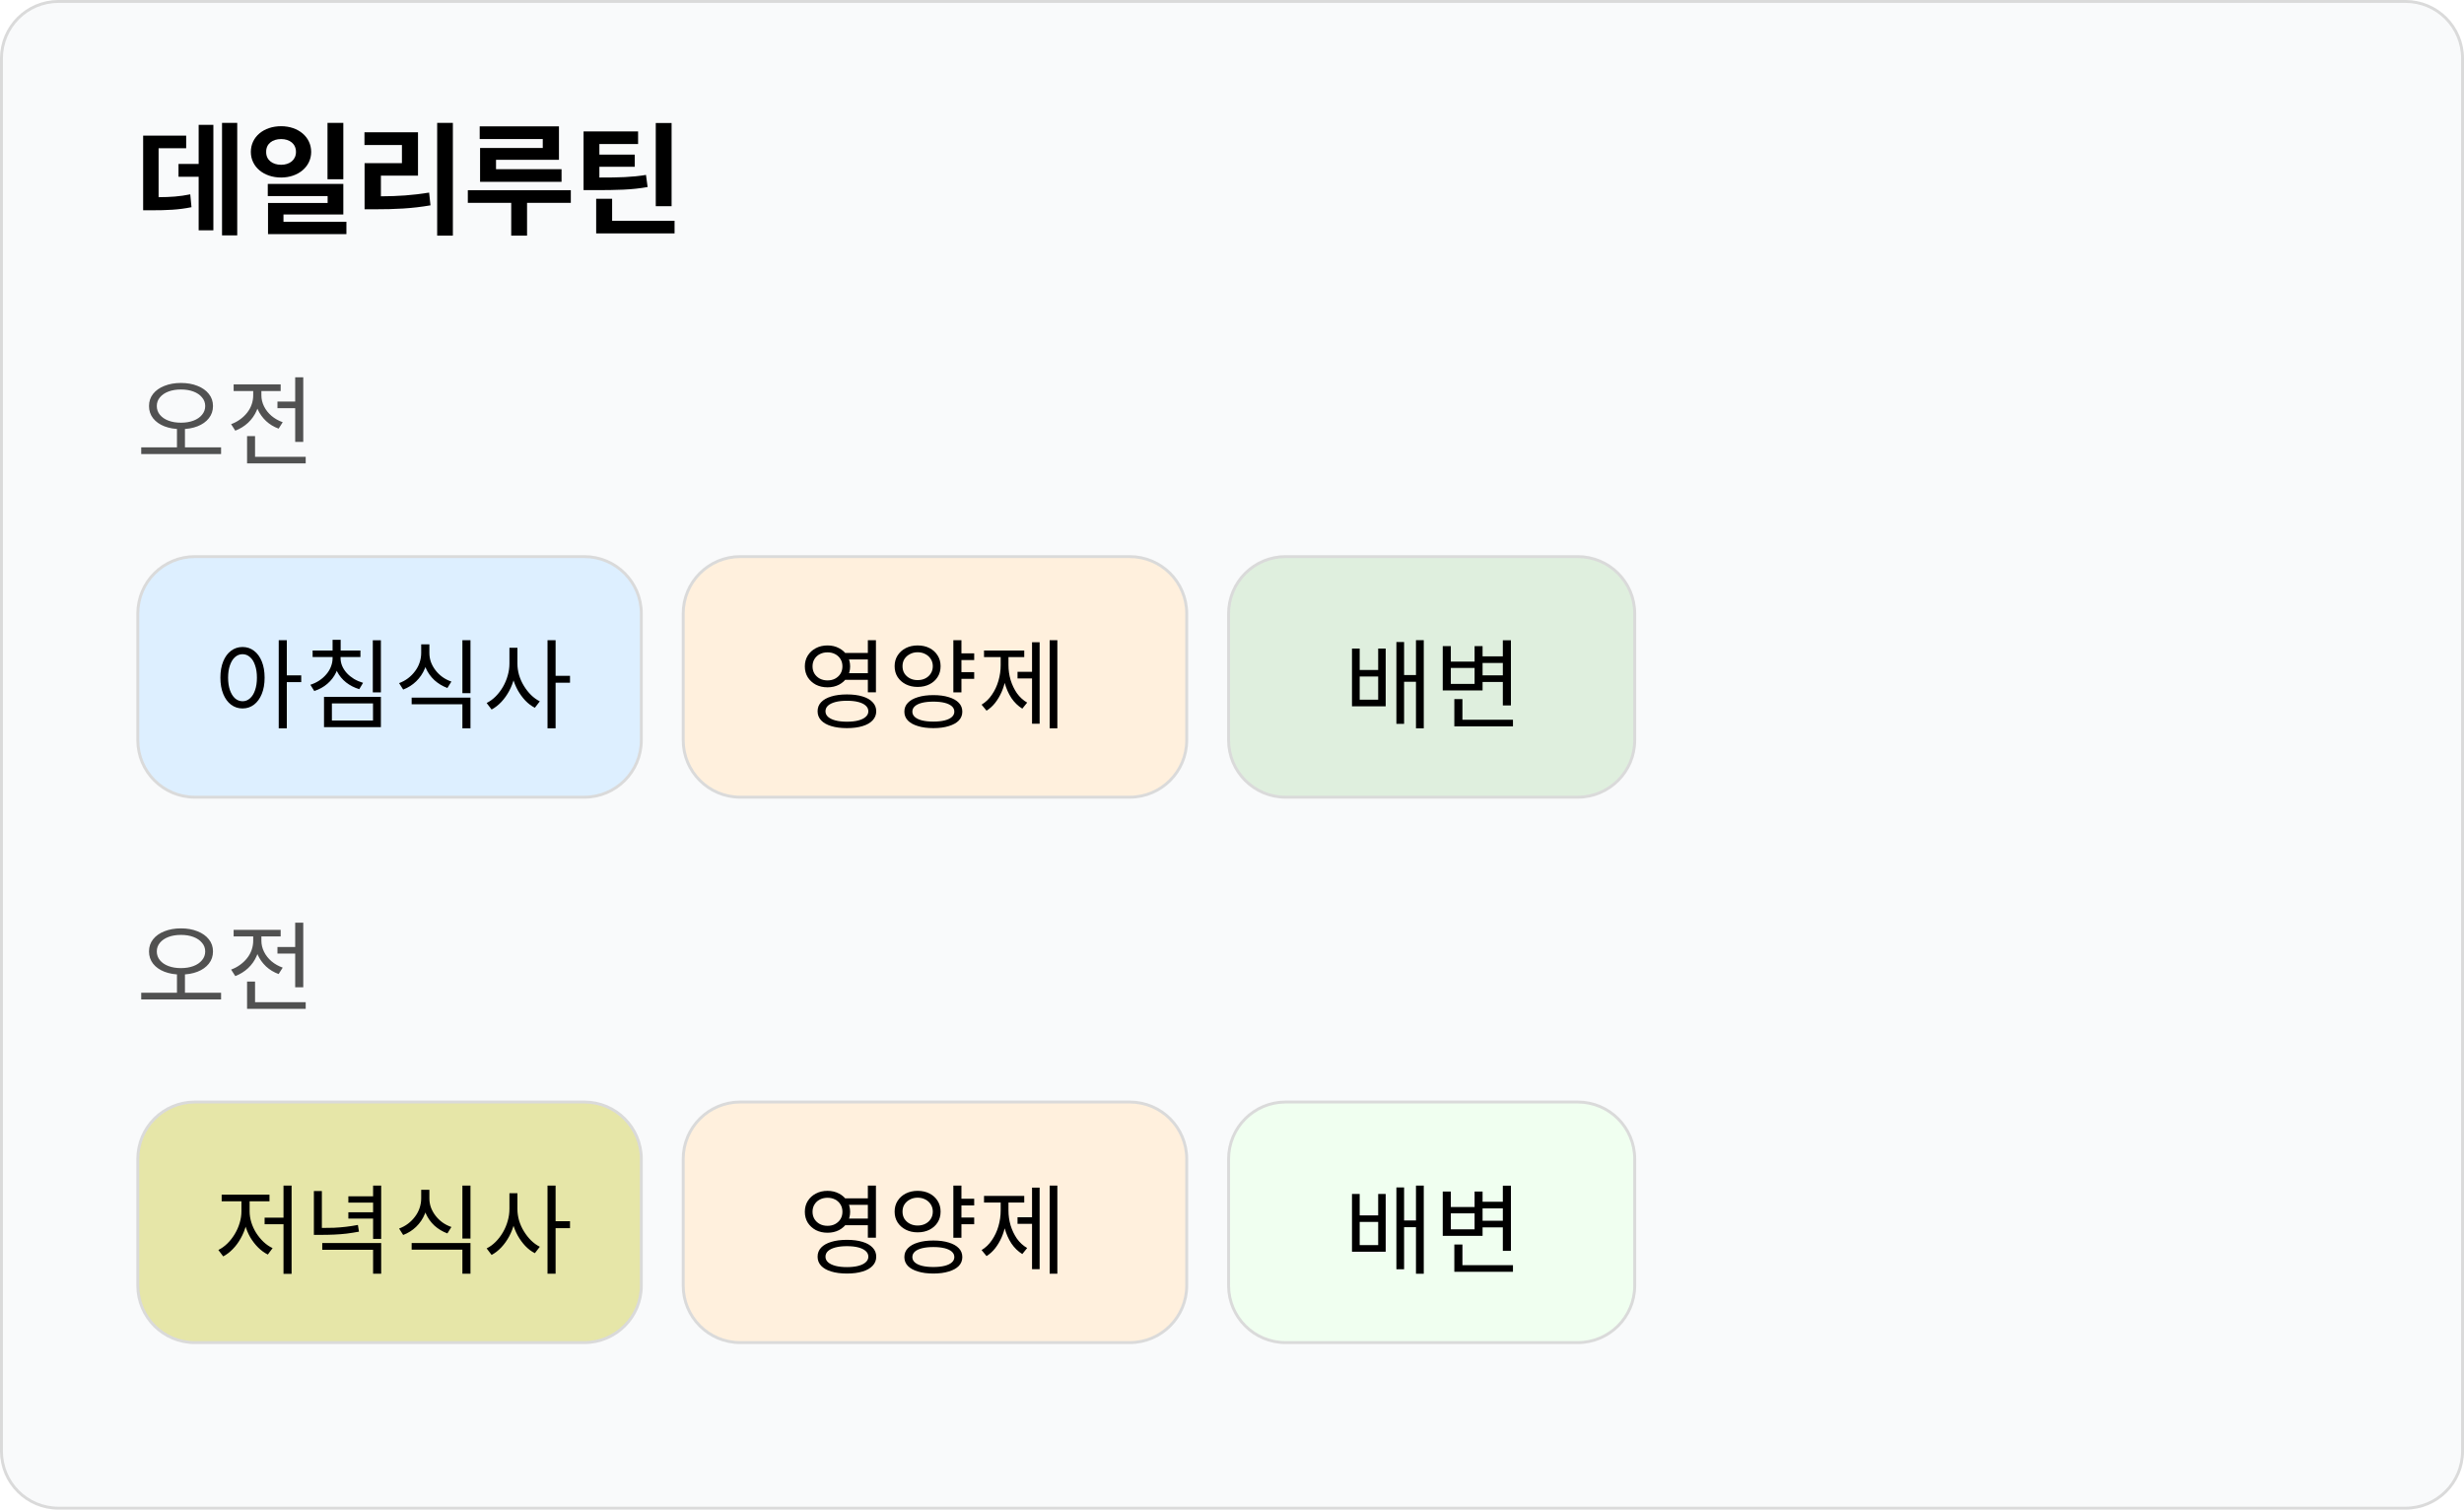
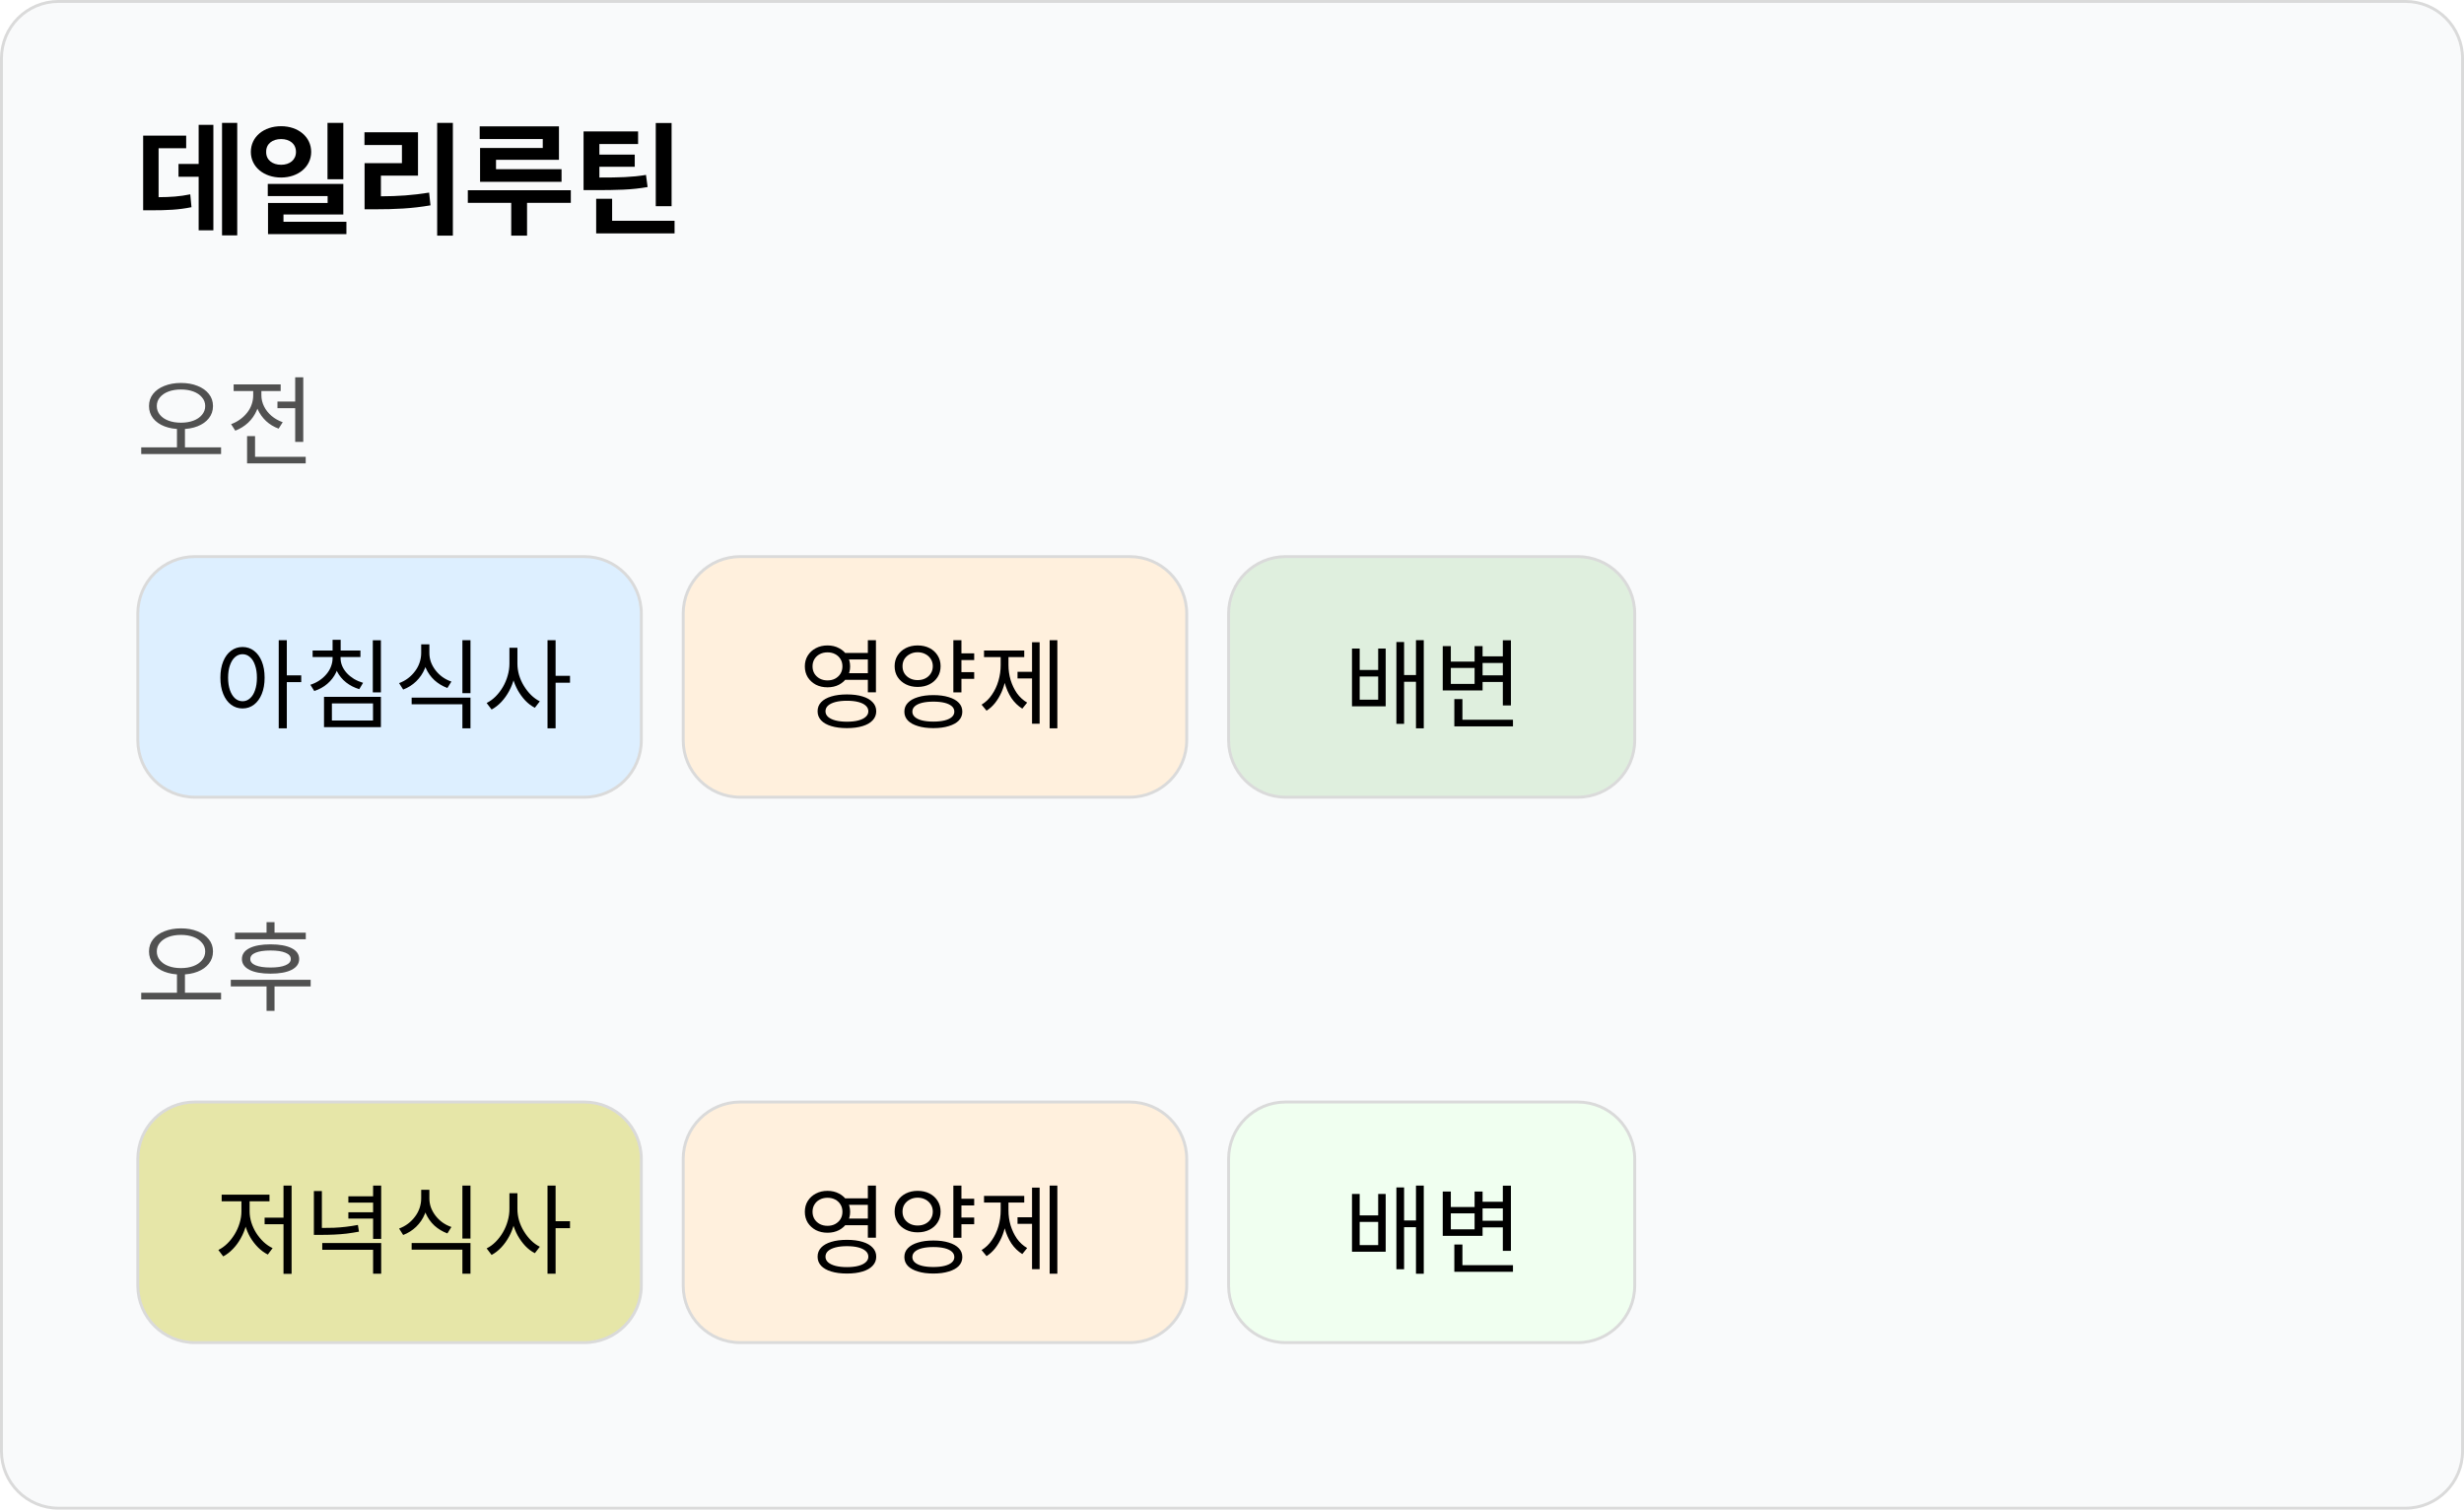
<svg xmlns="http://www.w3.org/2000/svg" width="253" height="155" viewBox="0 0 253 155" fill="none">
  <rect x="0.15" y="0.15" width="252.7" height="154.7" rx="5.85" fill="#F9FAFB" />
  <rect x="0.15" y="0.15" width="252.7" height="154.7" rx="5.85" stroke="#DADADA" stroke-width="0.3" />
  <path d="M18.17 43.84H18.99V46.09H18.17V43.84ZM18.58 39.32C19.22 39.32 19.787 39.42 20.28 39.62C20.773 39.813 21.16 40.087 21.44 40.44C21.727 40.793 21.87 41.21 21.87 41.69C21.87 42.17 21.727 42.59 21.44 42.95C21.16 43.303 20.773 43.577 20.28 43.77C19.787 43.963 19.22 44.06 18.58 44.06C17.947 44.06 17.38 43.963 16.88 43.77C16.387 43.577 16 43.303 15.72 42.95C15.44 42.59 15.3 42.17 15.3 41.69C15.3 41.21 15.44 40.793 15.72 40.44C16 40.087 16.387 39.813 16.88 39.62C17.38 39.42 17.947 39.32 18.58 39.32ZM18.58 39.99C18.1 39.99 17.673 40.06 17.3 40.2C16.927 40.34 16.633 40.54 16.42 40.8C16.207 41.053 16.1 41.35 16.1 41.69C16.1 42.03 16.207 42.33 16.42 42.59C16.633 42.85 16.927 43.05 17.3 43.19C17.673 43.33 18.1 43.4 18.58 43.4C19.06 43.4 19.487 43.33 19.86 43.19C20.233 43.05 20.527 42.85 20.74 42.59C20.96 42.33 21.07 42.03 21.07 41.69C21.07 41.35 20.96 41.053 20.74 40.8C20.527 40.54 20.233 40.34 19.86 40.2C19.487 40.06 19.06 39.99 18.58 39.99ZM14.5 45.93H22.7V46.62H14.5V45.93ZM28.489 41.23H30.779V41.91H28.489V41.23ZM30.309 38.74H31.139V45.37H30.309V38.74ZM25.369 46.9H31.389V47.58H25.369V46.9ZM25.369 44.78H26.189V47.24H25.369V44.78ZM25.999 39.86H26.679V40.59C26.679 41.137 26.573 41.653 26.359 42.14C26.153 42.62 25.859 43.04 25.479 43.4C25.099 43.753 24.659 44.027 24.159 44.22L23.729 43.55C24.063 43.43 24.366 43.27 24.639 43.07C24.919 42.87 25.163 42.64 25.369 42.38C25.576 42.12 25.733 41.837 25.839 41.53C25.946 41.223 25.999 40.91 25.999 40.59V39.86ZM26.159 39.86H26.839V40.59C26.839 40.977 26.929 41.353 27.109 41.72C27.289 42.087 27.546 42.413 27.879 42.7C28.213 42.98 28.596 43.197 29.029 43.35L28.609 44.01C28.116 43.83 27.686 43.57 27.319 43.23C26.953 42.883 26.666 42.483 26.459 42.03C26.259 41.577 26.159 41.097 26.159 40.59V39.86ZM23.989 39.47H28.819V40.15H23.989V39.47Z" fill="#515151" />
-   <path d="M18.17 99.84H18.99V102.09H18.17V99.84ZM18.58 95.32C19.22 95.32 19.787 95.42 20.28 95.62C20.773 95.813 21.16 96.087 21.44 96.44C21.727 96.793 21.87 97.21 21.87 97.69C21.87 98.17 21.727 98.59 21.44 98.95C21.16 99.303 20.773 99.577 20.28 99.77C19.787 99.963 19.22 100.06 18.58 100.06C17.947 100.06 17.38 99.963 16.88 99.77C16.387 99.577 16 99.303 15.72 98.95C15.44 98.59 15.3 98.17 15.3 97.69C15.3 97.21 15.44 96.793 15.72 96.44C16 96.087 16.387 95.813 16.88 95.62C17.38 95.42 17.947 95.32 18.58 95.32ZM18.58 95.99C18.1 95.99 17.673 96.06 17.3 96.2C16.927 96.34 16.633 96.54 16.42 96.8C16.207 97.053 16.1 97.35 16.1 97.69C16.1 98.03 16.207 98.33 16.42 98.59C16.633 98.85 16.927 99.05 17.3 99.19C17.673 99.33 18.1 99.4 18.58 99.4C19.06 99.4 19.487 99.33 19.86 99.19C20.233 99.05 20.527 98.85 20.74 98.59C20.96 98.33 21.07 98.03 21.07 97.69C21.07 97.35 20.96 97.053 20.74 96.8C20.527 96.54 20.233 96.34 19.86 96.2C19.487 96.06 19.06 95.99 18.58 95.99ZM14.5 101.93H22.7V102.62H14.5V101.93ZM28.489 97.23H30.779V97.91H28.489V97.23ZM30.309 94.74H31.139V101.37H30.309V94.74ZM25.369 102.9H31.389V103.58H25.369V102.9ZM25.369 100.78H26.189V103.24H25.369V100.78ZM25.999 95.86H26.679V96.59C26.679 97.137 26.573 97.653 26.359 98.14C26.153 98.62 25.859 99.04 25.479 99.4C25.099 99.753 24.659 100.027 24.159 100.22L23.729 99.55C24.063 99.43 24.366 99.27 24.639 99.07C24.919 98.87 25.163 98.64 25.369 98.38C25.576 98.12 25.733 97.837 25.839 97.53C25.946 97.223 25.999 96.91 25.999 96.59V95.86ZM26.159 95.86H26.839V96.59C26.839 96.977 26.929 97.353 27.109 97.72C27.289 98.087 27.546 98.413 27.879 98.7C28.213 98.98 28.596 99.197 29.029 99.35L28.609 100.01C28.116 99.83 27.686 99.57 27.319 99.23C26.953 98.883 26.666 98.483 26.459 98.03C26.259 97.577 26.159 97.097 26.159 96.59V95.86ZM23.989 95.47H28.819V96.15H23.989V95.47Z" fill="#515151" />
+   <path d="M18.17 99.84H18.99V102.09H18.17V99.84ZM18.58 95.32C19.22 95.32 19.787 95.42 20.28 95.62C20.773 95.813 21.16 96.087 21.44 96.44C21.727 96.793 21.87 97.21 21.87 97.69C21.87 98.17 21.727 98.59 21.44 98.95C21.16 99.303 20.773 99.577 20.28 99.77C19.787 99.963 19.22 100.06 18.58 100.06C17.947 100.06 17.38 99.963 16.88 99.77C16.387 99.577 16 99.303 15.72 98.95C15.44 98.59 15.3 98.17 15.3 97.69C15.3 97.21 15.44 96.793 15.72 96.44C16 96.087 16.387 95.813 16.88 95.62C17.38 95.42 17.947 95.32 18.58 95.32ZM18.58 95.99C18.1 95.99 17.673 96.06 17.3 96.2C16.927 96.34 16.633 96.54 16.42 96.8C16.207 97.053 16.1 97.35 16.1 97.69C16.1 98.03 16.207 98.33 16.42 98.59C16.633 98.85 16.927 99.05 17.3 99.19C17.673 99.33 18.1 99.4 18.58 99.4C19.06 99.4 19.487 99.33 19.86 99.19C20.233 99.05 20.527 98.85 20.74 98.59C20.96 98.33 21.07 98.03 21.07 97.69C21.07 97.35 20.96 97.053 20.74 96.8C20.527 96.54 20.233 96.34 19.86 96.2C19.487 96.06 19.06 95.99 18.58 95.99ZM14.5 101.93H22.7V102.62H14.5V101.93ZM24.129 95.76H31.399V96.44H24.129V95.76ZM23.699 100.6H31.899V101.28H23.699V100.6ZM27.369 101.15H28.189V103.79H27.369V101.15ZM27.779 96.96C28.699 96.96 29.419 97.09 29.939 97.35C30.459 97.61 30.719 97.983 30.719 98.47C30.719 98.943 30.459 99.313 29.939 99.58C29.419 99.84 28.699 99.97 27.779 99.97C26.859 99.97 26.139 99.84 25.619 99.58C25.099 99.313 24.839 98.943 24.839 98.47C24.839 97.983 25.099 97.61 25.619 97.35C26.139 97.09 26.859 96.96 27.779 96.96ZM27.779 97.59C27.119 97.59 26.606 97.667 26.239 97.82C25.879 97.967 25.699 98.183 25.699 98.47C25.699 98.743 25.879 98.957 26.239 99.11C26.606 99.263 27.119 99.34 27.779 99.34C28.439 99.34 28.949 99.263 29.309 99.11C29.676 98.957 29.859 98.743 29.859 98.47C29.859 98.183 29.676 97.967 29.309 97.82C28.949 97.667 28.439 97.59 27.779 97.59ZM27.369 94.68H28.189V96.21H27.369V94.68Z" fill="#515151" />
  <rect x="14.15" y="57.15" width="51.7" height="24.7" rx="5.85" fill="#DDEFFF" stroke="#DADADA" stroke-width="0.3" />
  <rect x="14.15" y="113.15" width="51.7" height="24.7" rx="5.85" fill="#E6E6A8" stroke="#DADADA" stroke-width="0.3" />
  <rect x="70.15" y="57.15" width="51.7" height="24.7" rx="5.85" fill="#FFF0DD" stroke="#DADADA" stroke-width="0.3" />
  <rect x="70.15" y="113.15" width="51.7" height="24.7" rx="5.85" fill="#FFF0DD" stroke="#DADADA" stroke-width="0.3" />
  <rect x="126.15" y="57.15" width="41.7" height="24.7" rx="5.85" fill="#DFEFDE" stroke="#DADADA" stroke-width="0.3" />
  <rect x="126.15" y="113.15" width="41.7" height="24.7" rx="5.85" fill="#F0FFF0" stroke="#DADADA" stroke-width="0.3" />
  <path d="M24.9 66.43C25.347 66.43 25.74 66.56 26.08 66.82C26.42 67.073 26.687 67.437 26.88 67.91C27.073 68.383 27.17 68.94 27.17 69.58C27.17 70.22 27.073 70.777 26.88 71.25C26.687 71.723 26.42 72.09 26.08 72.35C25.74 72.61 25.347 72.74 24.9 72.74C24.46 72.74 24.067 72.61 23.72 72.35C23.38 72.09 23.113 71.723 22.92 71.25C22.727 70.777 22.63 70.22 22.63 69.58C22.63 68.94 22.727 68.383 22.92 67.91C23.113 67.437 23.38 67.073 23.72 66.82C24.067 66.56 24.46 66.43 24.9 66.43ZM24.9 67.17C24.613 67.17 24.357 67.27 24.13 67.47C23.91 67.663 23.737 67.943 23.61 68.31C23.483 68.67 23.42 69.093 23.42 69.58C23.42 70.067 23.483 70.493 23.61 70.86C23.737 71.22 23.91 71.5 24.13 71.7C24.357 71.9 24.617 72 24.91 72C25.197 72 25.45 71.9 25.67 71.7C25.897 71.5 26.07 71.22 26.19 70.86C26.317 70.493 26.38 70.067 26.38 69.58C26.38 69.093 26.317 68.67 26.19 68.31C26.07 67.943 25.897 67.663 25.67 67.47C25.45 67.27 25.193 67.17 24.9 67.17ZM28.62 65.73H29.45V74.78H28.62V65.73ZM29.26 69.34H30.93V70.04H29.26V69.34ZM34.149 67.18H34.829V67.57C34.829 68.097 34.723 68.587 34.509 69.04C34.296 69.487 33.996 69.877 33.609 70.21C33.229 70.537 32.783 70.783 32.269 70.95L31.869 70.31C32.209 70.197 32.516 70.05 32.789 69.87C33.069 69.683 33.309 69.47 33.509 69.23C33.716 68.99 33.873 68.73 33.979 68.45C34.093 68.163 34.149 67.87 34.149 67.57V67.18ZM34.289 67.18H34.969V67.57C34.969 67.85 35.026 68.123 35.139 68.39C35.253 68.65 35.413 68.893 35.619 69.12C35.826 69.34 36.069 69.537 36.349 69.71C36.636 69.877 36.946 70.01 37.279 70.11L36.889 70.76C36.383 70.607 35.933 70.377 35.539 70.07C35.146 69.757 34.839 69.387 34.619 68.96C34.399 68.533 34.289 68.07 34.289 67.57V67.18ZM32.099 66.79H37.009V67.46H32.099V66.79ZM34.149 65.69H34.979V67.09H34.149V65.69ZM38.279 65.74H39.109V71.09H38.279V65.74ZM33.269 71.55H39.109V74.66H33.269V71.55ZM38.299 72.22H34.079V73.98H38.299V72.22ZM43.248 66.16H43.938V67.04C43.938 67.613 43.832 68.15 43.618 68.65C43.412 69.15 43.115 69.587 42.728 69.96C42.348 70.327 41.905 70.607 41.398 70.8L40.978 70.14C41.318 70.013 41.625 69.847 41.898 69.64C42.178 69.427 42.418 69.183 42.618 68.91C42.825 68.637 42.982 68.34 43.088 68.02C43.195 67.7 43.248 67.373 43.248 67.04V66.16ZM43.398 66.16H44.088V67.04C44.088 67.367 44.142 67.68 44.248 67.98C44.362 68.28 44.518 68.56 44.718 68.82C44.918 69.08 45.155 69.31 45.428 69.51C45.708 69.71 46.015 69.867 46.348 69.98L45.938 70.64C45.438 70.453 44.995 70.187 44.608 69.84C44.228 69.487 43.932 69.07 43.718 68.59C43.505 68.11 43.398 67.593 43.398 67.04V66.16ZM42.268 71.63H48.308V74.78H47.478V72.31H42.268V71.63ZM47.478 65.73H48.308V71.17H47.478V65.73ZM52.308 66.51H52.988V68.13C52.988 68.63 52.924 69.12 52.798 69.6C52.678 70.08 52.504 70.53 52.278 70.95C52.051 71.37 51.784 71.743 51.478 72.07C51.171 72.397 50.838 72.657 50.478 72.85L49.968 72.18C50.301 72.013 50.608 71.79 50.888 71.51C51.174 71.223 51.424 70.897 51.638 70.53C51.851 70.163 52.014 69.777 52.128 69.37C52.248 68.957 52.308 68.543 52.308 68.13V66.51ZM52.458 66.51H53.128V68.13C53.128 68.53 53.184 68.927 53.298 69.32C53.418 69.713 53.584 70.083 53.798 70.43C54.011 70.777 54.254 71.087 54.528 71.36C54.808 71.633 55.108 71.85 55.428 72.01L54.918 72.67C54.564 72.49 54.238 72.243 53.938 71.93C53.644 71.617 53.384 71.26 53.158 70.86C52.938 70.453 52.764 70.02 52.638 69.56C52.518 69.093 52.458 68.617 52.458 68.13V66.51ZM56.218 65.73H57.048V74.78H56.218V65.73ZM56.858 69.39H58.528V70.1H56.858V69.39Z" fill="black" />
  <path d="M29.11 121.73H29.94V130.79H29.11V121.73ZM27.17 125.02H29.35V125.7H27.17V125.02ZM24.79 123.02H25.46V124.38C25.46 124.867 25.393 125.347 25.26 125.82C25.133 126.287 24.953 126.727 24.72 127.14C24.493 127.553 24.223 127.92 23.91 128.24C23.603 128.56 23.273 128.813 22.92 129L22.42 128.34C22.747 128.18 23.053 127.96 23.34 127.68C23.627 127.4 23.877 127.083 24.09 126.73C24.31 126.37 24.48 125.99 24.6 125.59C24.727 125.183 24.79 124.78 24.79 124.38V123.02ZM24.97 123.02H25.63V124.38C25.63 124.753 25.69 125.133 25.81 125.52C25.93 125.9 26.097 126.26 26.31 126.6C26.53 126.94 26.783 127.247 27.07 127.52C27.357 127.787 27.663 127.997 27.99 128.15L27.5 128.81C27.14 128.63 26.807 128.387 26.5 128.08C26.193 127.773 25.923 127.423 25.69 127.03C25.463 126.63 25.287 126.203 25.16 125.75C25.033 125.297 24.97 124.84 24.97 124.38V123.02ZM22.76 122.66H27.67V123.34H22.76V122.66ZM32.229 122.29H33.049V126.26H32.229V122.29ZM32.229 126.08H32.899C33.399 126.08 33.863 126.073 34.289 126.06C34.716 126.04 35.126 126.007 35.519 125.96C35.919 125.913 36.329 125.85 36.749 125.77L36.859 126.46C36.426 126.54 36.003 126.607 35.589 126.66C35.183 126.707 34.759 126.74 34.319 126.76C33.886 126.78 33.413 126.79 32.899 126.79H32.229V126.08ZM33.089 127.63H39.139V130.78H38.309V128.32H33.089V127.63ZM38.309 121.73H39.139V127.2H38.309V121.73ZM35.769 122.83H38.529V123.48H35.769V122.83ZM35.769 124.47H38.529V125.12H35.769V124.47ZM43.248 122.16H43.938V123.04C43.938 123.613 43.832 124.15 43.618 124.65C43.412 125.15 43.115 125.587 42.728 125.96C42.348 126.327 41.905 126.607 41.398 126.8L40.978 126.14C41.318 126.013 41.625 125.847 41.898 125.64C42.178 125.427 42.418 125.183 42.618 124.91C42.825 124.637 42.982 124.34 43.088 124.02C43.195 123.7 43.248 123.373 43.248 123.04V122.16ZM43.398 122.16H44.088V123.04C44.088 123.367 44.142 123.68 44.248 123.98C44.362 124.28 44.518 124.56 44.718 124.82C44.918 125.08 45.155 125.31 45.428 125.51C45.708 125.71 46.015 125.867 46.348 125.98L45.938 126.64C45.438 126.453 44.995 126.187 44.608 125.84C44.228 125.487 43.932 125.07 43.718 124.59C43.505 124.11 43.398 123.593 43.398 123.04V122.16ZM42.268 127.63H48.308V130.78H47.478V128.31H42.268V127.63ZM47.478 121.73H48.308V127.17H47.478V121.73ZM52.308 122.51H52.988V124.13C52.988 124.63 52.924 125.12 52.798 125.6C52.678 126.08 52.504 126.53 52.278 126.95C52.051 127.37 51.784 127.743 51.478 128.07C51.171 128.397 50.838 128.657 50.478 128.85L49.968 128.18C50.301 128.013 50.608 127.79 50.888 127.51C51.174 127.223 51.424 126.897 51.638 126.53C51.851 126.163 52.014 125.777 52.128 125.37C52.248 124.957 52.308 124.543 52.308 124.13V122.51ZM52.458 122.51H53.128V124.13C53.128 124.53 53.184 124.927 53.298 125.32C53.418 125.713 53.584 126.083 53.798 126.43C54.011 126.777 54.254 127.087 54.528 127.36C54.808 127.633 55.108 127.85 55.428 128.01L54.918 128.67C54.564 128.49 54.238 128.243 53.938 127.93C53.644 127.617 53.384 127.26 53.158 126.86C52.938 126.453 52.764 126.02 52.638 125.56C52.518 125.093 52.458 124.617 52.458 124.13V122.51ZM56.218 121.73H57.048V130.78H56.218V121.73ZM56.858 125.39H58.528V126.1H56.858V125.39Z" fill="black" />
  <path d="M86.62 67.04H89.37V67.71H86.62V67.04ZM86.62 69.12H89.37V69.8H86.62V69.12ZM84.97 66.27C85.41 66.27 85.803 66.363 86.15 66.55C86.503 66.73 86.78 66.983 86.98 67.31C87.187 67.63 87.29 68 87.29 68.42C87.29 68.84 87.187 69.213 86.98 69.54C86.78 69.86 86.503 70.113 86.15 70.3C85.803 70.48 85.41 70.57 84.97 70.57C84.523 70.57 84.123 70.48 83.77 70.3C83.423 70.113 83.147 69.86 82.94 69.54C82.74 69.213 82.64 68.84 82.64 68.42C82.64 68 82.74 67.63 82.94 67.31C83.147 66.983 83.423 66.73 83.77 66.55C84.123 66.363 84.523 66.27 84.97 66.27ZM84.97 66.98C84.677 66.98 84.413 67.04 84.18 67.16C83.947 67.28 83.763 67.45 83.63 67.67C83.497 67.883 83.43 68.133 83.43 68.42C83.43 68.7 83.497 68.95 83.63 69.17C83.763 69.383 83.947 69.553 84.18 69.68C84.413 69.8 84.677 69.86 84.97 69.86C85.263 69.86 85.523 69.8 85.75 69.68C85.983 69.553 86.167 69.383 86.3 69.17C86.433 68.95 86.5 68.7 86.5 68.42C86.5 68.133 86.433 67.883 86.3 67.67C86.167 67.45 85.983 67.28 85.75 67.16C85.523 67.04 85.263 66.98 84.97 66.98ZM89.11 65.73H89.94V71.08H89.11V65.73ZM86.96 71.3C87.587 71.3 88.123 71.37 88.57 71.51C89.017 71.643 89.36 71.84 89.6 72.1C89.847 72.353 89.97 72.663 89.97 73.03C89.97 73.39 89.847 73.7 89.6 73.96C89.36 74.22 89.017 74.417 88.57 74.55C88.123 74.69 87.587 74.76 86.96 74.76C86.34 74.76 85.803 74.69 85.35 74.55C84.903 74.417 84.557 74.22 84.31 73.96C84.07 73.7 83.95 73.39 83.95 73.03C83.95 72.663 84.07 72.353 84.31 72.1C84.557 71.84 84.903 71.643 85.35 71.51C85.803 71.37 86.34 71.3 86.96 71.3ZM86.96 71.95C86.507 71.95 86.113 71.993 85.78 72.08C85.453 72.167 85.2 72.29 85.02 72.45C84.847 72.61 84.76 72.803 84.76 73.03C84.76 73.25 84.847 73.44 85.02 73.6C85.2 73.76 85.453 73.883 85.78 73.97C86.113 74.057 86.507 74.1 86.96 74.1C87.42 74.1 87.813 74.057 88.14 73.97C88.467 73.883 88.717 73.76 88.89 73.6C89.07 73.44 89.16 73.25 89.16 73.03C89.16 72.803 89.07 72.61 88.89 72.45C88.717 72.29 88.467 72.167 88.14 72.08C87.813 71.993 87.42 71.95 86.96 71.95ZM98.469 67.08H100.029V67.77H98.469V67.08ZM98.469 69.01H100.029V69.7H98.469V69.01ZM94.219 66.27C94.679 66.27 95.086 66.36 95.439 66.54C95.793 66.72 96.069 66.97 96.269 67.29C96.476 67.61 96.579 67.98 96.579 68.4C96.579 68.827 96.476 69.2 96.269 69.52C96.069 69.833 95.793 70.08 95.439 70.26C95.086 70.44 94.679 70.53 94.219 70.53C93.773 70.53 93.369 70.44 93.009 70.26C92.656 70.08 92.376 69.833 92.169 69.52C91.963 69.2 91.859 68.827 91.859 68.4C91.859 67.98 91.963 67.61 92.169 67.29C92.376 66.97 92.656 66.72 93.009 66.54C93.369 66.36 93.773 66.27 94.219 66.27ZM94.219 66.97C93.926 66.97 93.663 67.033 93.429 67.16C93.196 67.28 93.009 67.447 92.869 67.66C92.736 67.873 92.669 68.12 92.669 68.4C92.669 68.687 92.736 68.937 92.869 69.15C93.009 69.363 93.196 69.53 93.429 69.65C93.663 69.77 93.926 69.83 94.219 69.83C94.519 69.83 94.786 69.77 95.019 69.65C95.253 69.53 95.436 69.363 95.569 69.15C95.709 68.937 95.779 68.687 95.779 68.4C95.779 68.12 95.709 67.873 95.569 67.66C95.436 67.447 95.253 67.28 95.019 67.16C94.786 67.033 94.519 66.97 94.219 66.97ZM97.889 65.73H98.719V71.09H97.889V65.73ZM95.839 71.37C96.446 71.37 96.973 71.44 97.419 71.58C97.866 71.713 98.209 71.907 98.449 72.16C98.689 72.407 98.809 72.71 98.809 73.07C98.809 73.423 98.689 73.727 98.449 73.98C98.209 74.227 97.866 74.417 97.419 74.55C96.973 74.69 96.446 74.76 95.839 74.76C95.226 74.76 94.696 74.69 94.249 74.55C93.803 74.417 93.459 74.227 93.219 73.98C92.979 73.727 92.859 73.423 92.859 73.07C92.859 72.71 92.979 72.407 93.219 72.16C93.459 71.907 93.803 71.713 94.249 71.58C94.696 71.44 95.226 71.37 95.839 71.37ZM95.839 72.04C95.393 72.04 95.006 72.08 94.679 72.16C94.359 72.24 94.113 72.357 93.939 72.51C93.766 72.663 93.679 72.85 93.679 73.07C93.679 73.283 93.766 73.467 93.939 73.62C94.113 73.773 94.359 73.89 94.679 73.97C95.006 74.05 95.393 74.09 95.839 74.09C96.286 74.09 96.669 74.05 96.989 73.97C97.309 73.89 97.556 73.773 97.729 73.62C97.903 73.467 97.989 73.283 97.989 73.07C97.989 72.85 97.903 72.663 97.729 72.51C97.556 72.357 97.309 72.24 96.989 72.16C96.669 72.08 96.286 72.04 95.839 72.04ZM107.778 65.73H108.568V74.78H107.778V65.73ZM104.478 68.98H106.218V69.66H104.478V68.98ZM105.968 65.94H106.748V74.31H105.968V65.94ZM102.748 67.14H103.388V68.29C103.388 68.783 103.342 69.267 103.248 69.74C103.155 70.207 103.018 70.647 102.838 71.06C102.658 71.467 102.438 71.837 102.178 72.17C101.918 72.497 101.625 72.763 101.298 72.97L100.788 72.35C101.208 72.097 101.562 71.757 101.848 71.33C102.142 70.903 102.365 70.427 102.518 69.9C102.672 69.373 102.748 68.837 102.748 68.29V67.14ZM102.918 67.14H103.548V68.29C103.548 68.81 103.622 69.32 103.768 69.82C103.922 70.32 104.138 70.773 104.418 71.18C104.705 71.58 105.055 71.9 105.468 72.14L104.968 72.76C104.528 72.487 104.155 72.123 103.848 71.67C103.548 71.21 103.318 70.69 103.158 70.11C102.998 69.523 102.918 68.917 102.918 68.29V67.14ZM101.038 66.79H105.168V67.47H101.038V66.79Z" fill="black" />
  <path d="M86.62 123.04H89.37V123.71H86.62V123.04ZM86.62 125.12H89.37V125.8H86.62V125.12ZM84.97 122.27C85.41 122.27 85.803 122.363 86.15 122.55C86.503 122.73 86.78 122.983 86.98 123.31C87.187 123.63 87.29 124 87.29 124.42C87.29 124.84 87.187 125.213 86.98 125.54C86.78 125.86 86.503 126.113 86.15 126.3C85.803 126.48 85.41 126.57 84.97 126.57C84.523 126.57 84.123 126.48 83.77 126.3C83.423 126.113 83.147 125.86 82.94 125.54C82.74 125.213 82.64 124.84 82.64 124.42C82.64 124 82.74 123.63 82.94 123.31C83.147 122.983 83.423 122.73 83.77 122.55C84.123 122.363 84.523 122.27 84.97 122.27ZM84.97 122.98C84.677 122.98 84.413 123.04 84.18 123.16C83.947 123.28 83.763 123.45 83.63 123.67C83.497 123.883 83.43 124.133 83.43 124.42C83.43 124.7 83.497 124.95 83.63 125.17C83.763 125.383 83.947 125.553 84.18 125.68C84.413 125.8 84.677 125.86 84.97 125.86C85.263 125.86 85.523 125.8 85.75 125.68C85.983 125.553 86.167 125.383 86.3 125.17C86.433 124.95 86.5 124.7 86.5 124.42C86.5 124.133 86.433 123.883 86.3 123.67C86.167 123.45 85.983 123.28 85.75 123.16C85.523 123.04 85.263 122.98 84.97 122.98ZM89.11 121.73H89.94V127.08H89.11V121.73ZM86.96 127.3C87.587 127.3 88.123 127.37 88.57 127.51C89.017 127.643 89.36 127.84 89.6 128.1C89.847 128.353 89.97 128.663 89.97 129.03C89.97 129.39 89.847 129.7 89.6 129.96C89.36 130.22 89.017 130.417 88.57 130.55C88.123 130.69 87.587 130.76 86.96 130.76C86.34 130.76 85.803 130.69 85.35 130.55C84.903 130.417 84.557 130.22 84.31 129.96C84.07 129.7 83.95 129.39 83.95 129.03C83.95 128.663 84.07 128.353 84.31 128.1C84.557 127.84 84.903 127.643 85.35 127.51C85.803 127.37 86.34 127.3 86.96 127.3ZM86.96 127.95C86.507 127.95 86.113 127.993 85.78 128.08C85.453 128.167 85.2 128.29 85.02 128.45C84.847 128.61 84.76 128.803 84.76 129.03C84.76 129.25 84.847 129.44 85.02 129.6C85.2 129.76 85.453 129.883 85.78 129.97C86.113 130.057 86.507 130.1 86.96 130.1C87.42 130.1 87.813 130.057 88.14 129.97C88.467 129.883 88.717 129.76 88.89 129.6C89.07 129.44 89.16 129.25 89.16 129.03C89.16 128.803 89.07 128.61 88.89 128.45C88.717 128.29 88.467 128.167 88.14 128.08C87.813 127.993 87.42 127.95 86.96 127.95ZM98.469 123.08H100.029V123.77H98.469V123.08ZM98.469 125.01H100.029V125.7H98.469V125.01ZM94.219 122.27C94.679 122.27 95.086 122.36 95.439 122.54C95.793 122.72 96.069 122.97 96.269 123.29C96.476 123.61 96.579 123.98 96.579 124.4C96.579 124.827 96.476 125.2 96.269 125.52C96.069 125.833 95.793 126.08 95.439 126.26C95.086 126.44 94.679 126.53 94.219 126.53C93.773 126.53 93.369 126.44 93.009 126.26C92.656 126.08 92.376 125.833 92.169 125.52C91.963 125.2 91.859 124.827 91.859 124.4C91.859 123.98 91.963 123.61 92.169 123.29C92.376 122.97 92.656 122.72 93.009 122.54C93.369 122.36 93.773 122.27 94.219 122.27ZM94.219 122.97C93.926 122.97 93.663 123.033 93.429 123.16C93.196 123.28 93.009 123.447 92.869 123.66C92.736 123.873 92.669 124.12 92.669 124.4C92.669 124.687 92.736 124.937 92.869 125.15C93.009 125.363 93.196 125.53 93.429 125.65C93.663 125.77 93.926 125.83 94.219 125.83C94.519 125.83 94.786 125.77 95.019 125.65C95.253 125.53 95.436 125.363 95.569 125.15C95.709 124.937 95.779 124.687 95.779 124.4C95.779 124.12 95.709 123.873 95.569 123.66C95.436 123.447 95.253 123.28 95.019 123.16C94.786 123.033 94.519 122.97 94.219 122.97ZM97.889 121.73H98.719V127.09H97.889V121.73ZM95.839 127.37C96.446 127.37 96.973 127.44 97.419 127.58C97.866 127.713 98.209 127.907 98.449 128.16C98.689 128.407 98.809 128.71 98.809 129.07C98.809 129.423 98.689 129.727 98.449 129.98C98.209 130.227 97.866 130.417 97.419 130.55C96.973 130.69 96.446 130.76 95.839 130.76C95.226 130.76 94.696 130.69 94.249 130.55C93.803 130.417 93.459 130.227 93.219 129.98C92.979 129.727 92.859 129.423 92.859 129.07C92.859 128.71 92.979 128.407 93.219 128.16C93.459 127.907 93.803 127.713 94.249 127.58C94.696 127.44 95.226 127.37 95.839 127.37ZM95.839 128.04C95.393 128.04 95.006 128.08 94.679 128.16C94.359 128.24 94.113 128.357 93.939 128.51C93.766 128.663 93.679 128.85 93.679 129.07C93.679 129.283 93.766 129.467 93.939 129.62C94.113 129.773 94.359 129.89 94.679 129.97C95.006 130.05 95.393 130.09 95.839 130.09C96.286 130.09 96.669 130.05 96.989 129.97C97.309 129.89 97.556 129.773 97.729 129.62C97.903 129.467 97.989 129.283 97.989 129.07C97.989 128.85 97.903 128.663 97.729 128.51C97.556 128.357 97.309 128.24 96.989 128.16C96.669 128.08 96.286 128.04 95.839 128.04ZM107.778 121.73H108.568V130.78H107.778V121.73ZM104.478 124.98H106.218V125.66H104.478V124.98ZM105.968 121.94H106.748V130.31H105.968V121.94ZM102.748 123.14H103.388V124.29C103.388 124.783 103.342 125.267 103.248 125.74C103.155 126.207 103.018 126.647 102.838 127.06C102.658 127.467 102.438 127.837 102.178 128.17C101.918 128.497 101.625 128.763 101.298 128.97L100.788 128.35C101.208 128.097 101.562 127.757 101.848 127.33C102.142 126.903 102.365 126.427 102.518 125.9C102.672 125.373 102.748 124.837 102.748 124.29V123.14ZM102.918 123.14H103.548V124.29C103.548 124.81 103.622 125.32 103.768 125.82C103.922 126.32 104.138 126.773 104.418 127.18C104.705 127.58 105.055 127.9 105.468 128.14L104.968 128.76C104.528 128.487 104.155 128.123 103.848 127.67C103.548 127.21 103.318 126.69 103.158 126.11C102.998 125.523 102.918 124.917 102.918 124.29V123.14ZM101.038 122.79H105.168V123.47H101.038V122.79Z" fill="black" />
  <path d="M138.82 66.59H139.61V68.79H141.51V66.59H142.28V72.52H138.82V66.59ZM139.61 69.46V71.84H141.51V69.46H139.61ZM145.39 65.73H146.19V74.78H145.39V65.73ZM143.94 69.31H145.68V70H143.94V69.31ZM143.38 65.92H144.17V74.32H143.38V65.92ZM152.019 67.39H154.619V68.07H152.019V67.39ZM152.019 69.34H154.639V70.02H152.019V69.34ZM154.309 65.74H155.139V72.43H154.309V65.74ZM149.329 73.9H155.349V74.58H149.329V73.9ZM149.329 71.78H150.159V74.24H149.329V71.78ZM148.139 66.34H148.969V67.93H151.409V66.34H152.229V70.89H148.139V66.34ZM148.969 68.58V70.22H151.409V68.58H148.969Z" fill="black" />
  <path d="M138.82 122.59H139.61V124.79H141.51V122.59H142.28V128.52H138.82V122.59ZM139.61 125.46V127.84H141.51V125.46H139.61ZM145.39 121.73H146.19V130.78H145.39V121.73ZM143.94 125.31H145.68V126H143.94V125.31ZM143.38 121.92H144.17V130.32H143.38V121.92ZM152.019 123.39H154.619V124.07H152.019V123.39ZM152.019 125.34H154.639V126.02H152.019V125.34ZM154.309 121.74H155.139V128.43H154.309V121.74ZM149.329 129.9H155.349V130.58H149.329V129.9ZM149.329 127.78H150.159V130.24H149.329V127.78ZM148.139 122.34H148.969V123.93H151.409V122.34H152.229V126.89H148.139V122.34ZM148.969 124.58V126.22H151.409V124.58H148.969Z" fill="black" />
  <path d="M24.359 12.615V24.168H22.798V12.615H24.359ZM21.909 12.818V23.648H20.398V18.15H18.329V16.83H20.398V12.818H21.909ZM19.116 13.923V15.218H16.285V20.245C17.523 20.239 18.456 20.175 19.535 19.953L19.662 21.273C18.355 21.54 17.186 21.591 15.498 21.591H14.698V13.923H19.116ZM28.866 12.958C30.618 12.958 31.951 14.05 31.951 15.599C31.951 17.122 30.618 18.227 28.866 18.227C27.076 18.227 25.756 17.122 25.756 15.599C25.756 14.05 27.076 12.958 28.866 12.958ZM28.866 14.278C27.977 14.278 27.317 14.761 27.33 15.599C27.317 16.424 27.977 16.919 28.866 16.919C29.742 16.919 30.39 16.424 30.39 15.599C30.39 14.761 29.742 14.278 28.866 14.278ZM35.252 12.615V18.404H33.627V12.615H35.252ZM35.252 18.887V22.023H29.107V22.771H35.569V24.041H27.52V20.842H33.64V20.131H27.495V18.887H35.252ZM46.5 12.615V24.193H44.888V12.615H46.5ZM42.92 13.58V18.036H39.111V20.156C40.87 20.15 42.368 20.048 44.062 19.775L44.202 21.083C42.298 21.413 40.584 21.489 38.477 21.489H37.435V16.754H41.27V14.888H37.423V13.58H42.92ZM57.393 12.971V16.411H50.931V17.376H57.659V18.671H49.293V15.192H55.73V14.278H49.255V12.971H57.393ZM58.611 19.534V20.829H54.117V24.193H52.492V20.829H48.036V19.534H58.611ZM68.958 12.628V21.172H67.333V12.628H68.958ZM69.263 22.67V23.965H61.214V20.41H62.852V22.67H69.263ZM65.518 13.491V14.786H61.544V15.878H65.175V17.122H61.544V18.227C63.575 18.227 64.864 18.201 66.33 17.96L66.495 19.204C64.845 19.496 63.385 19.521 60.909 19.521H59.919V13.491H65.518Z" fill="black" />
</svg>
